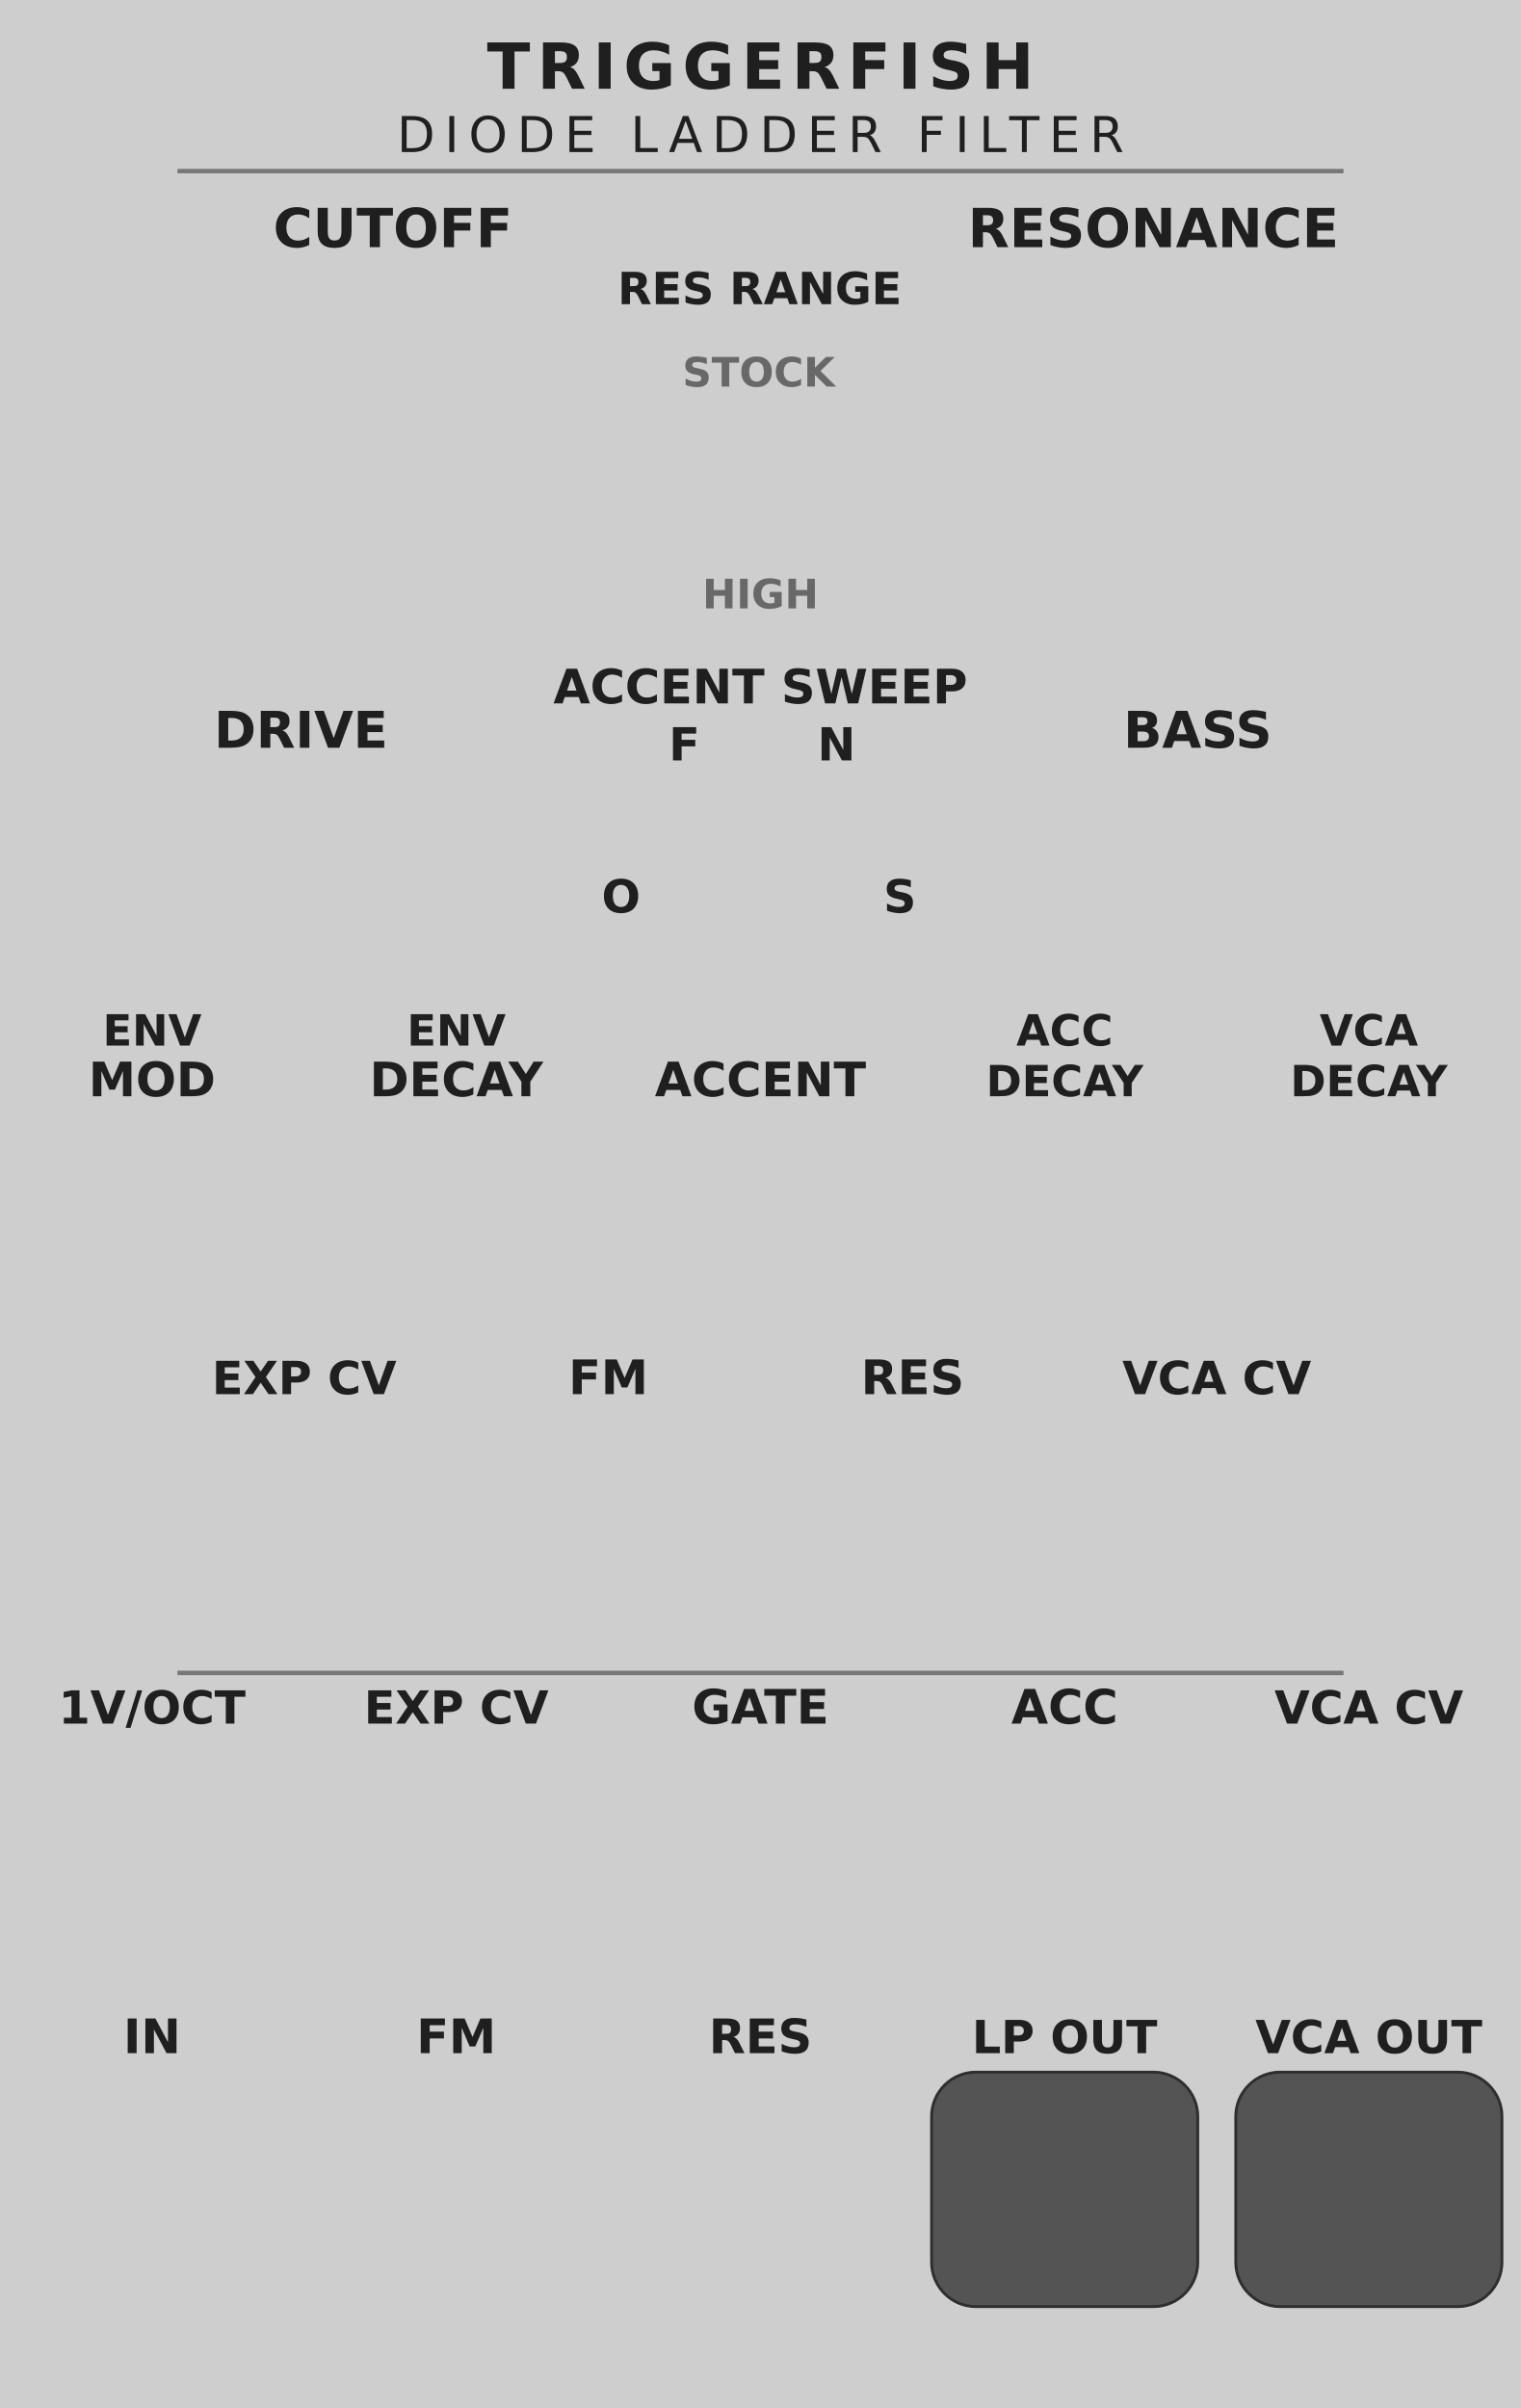
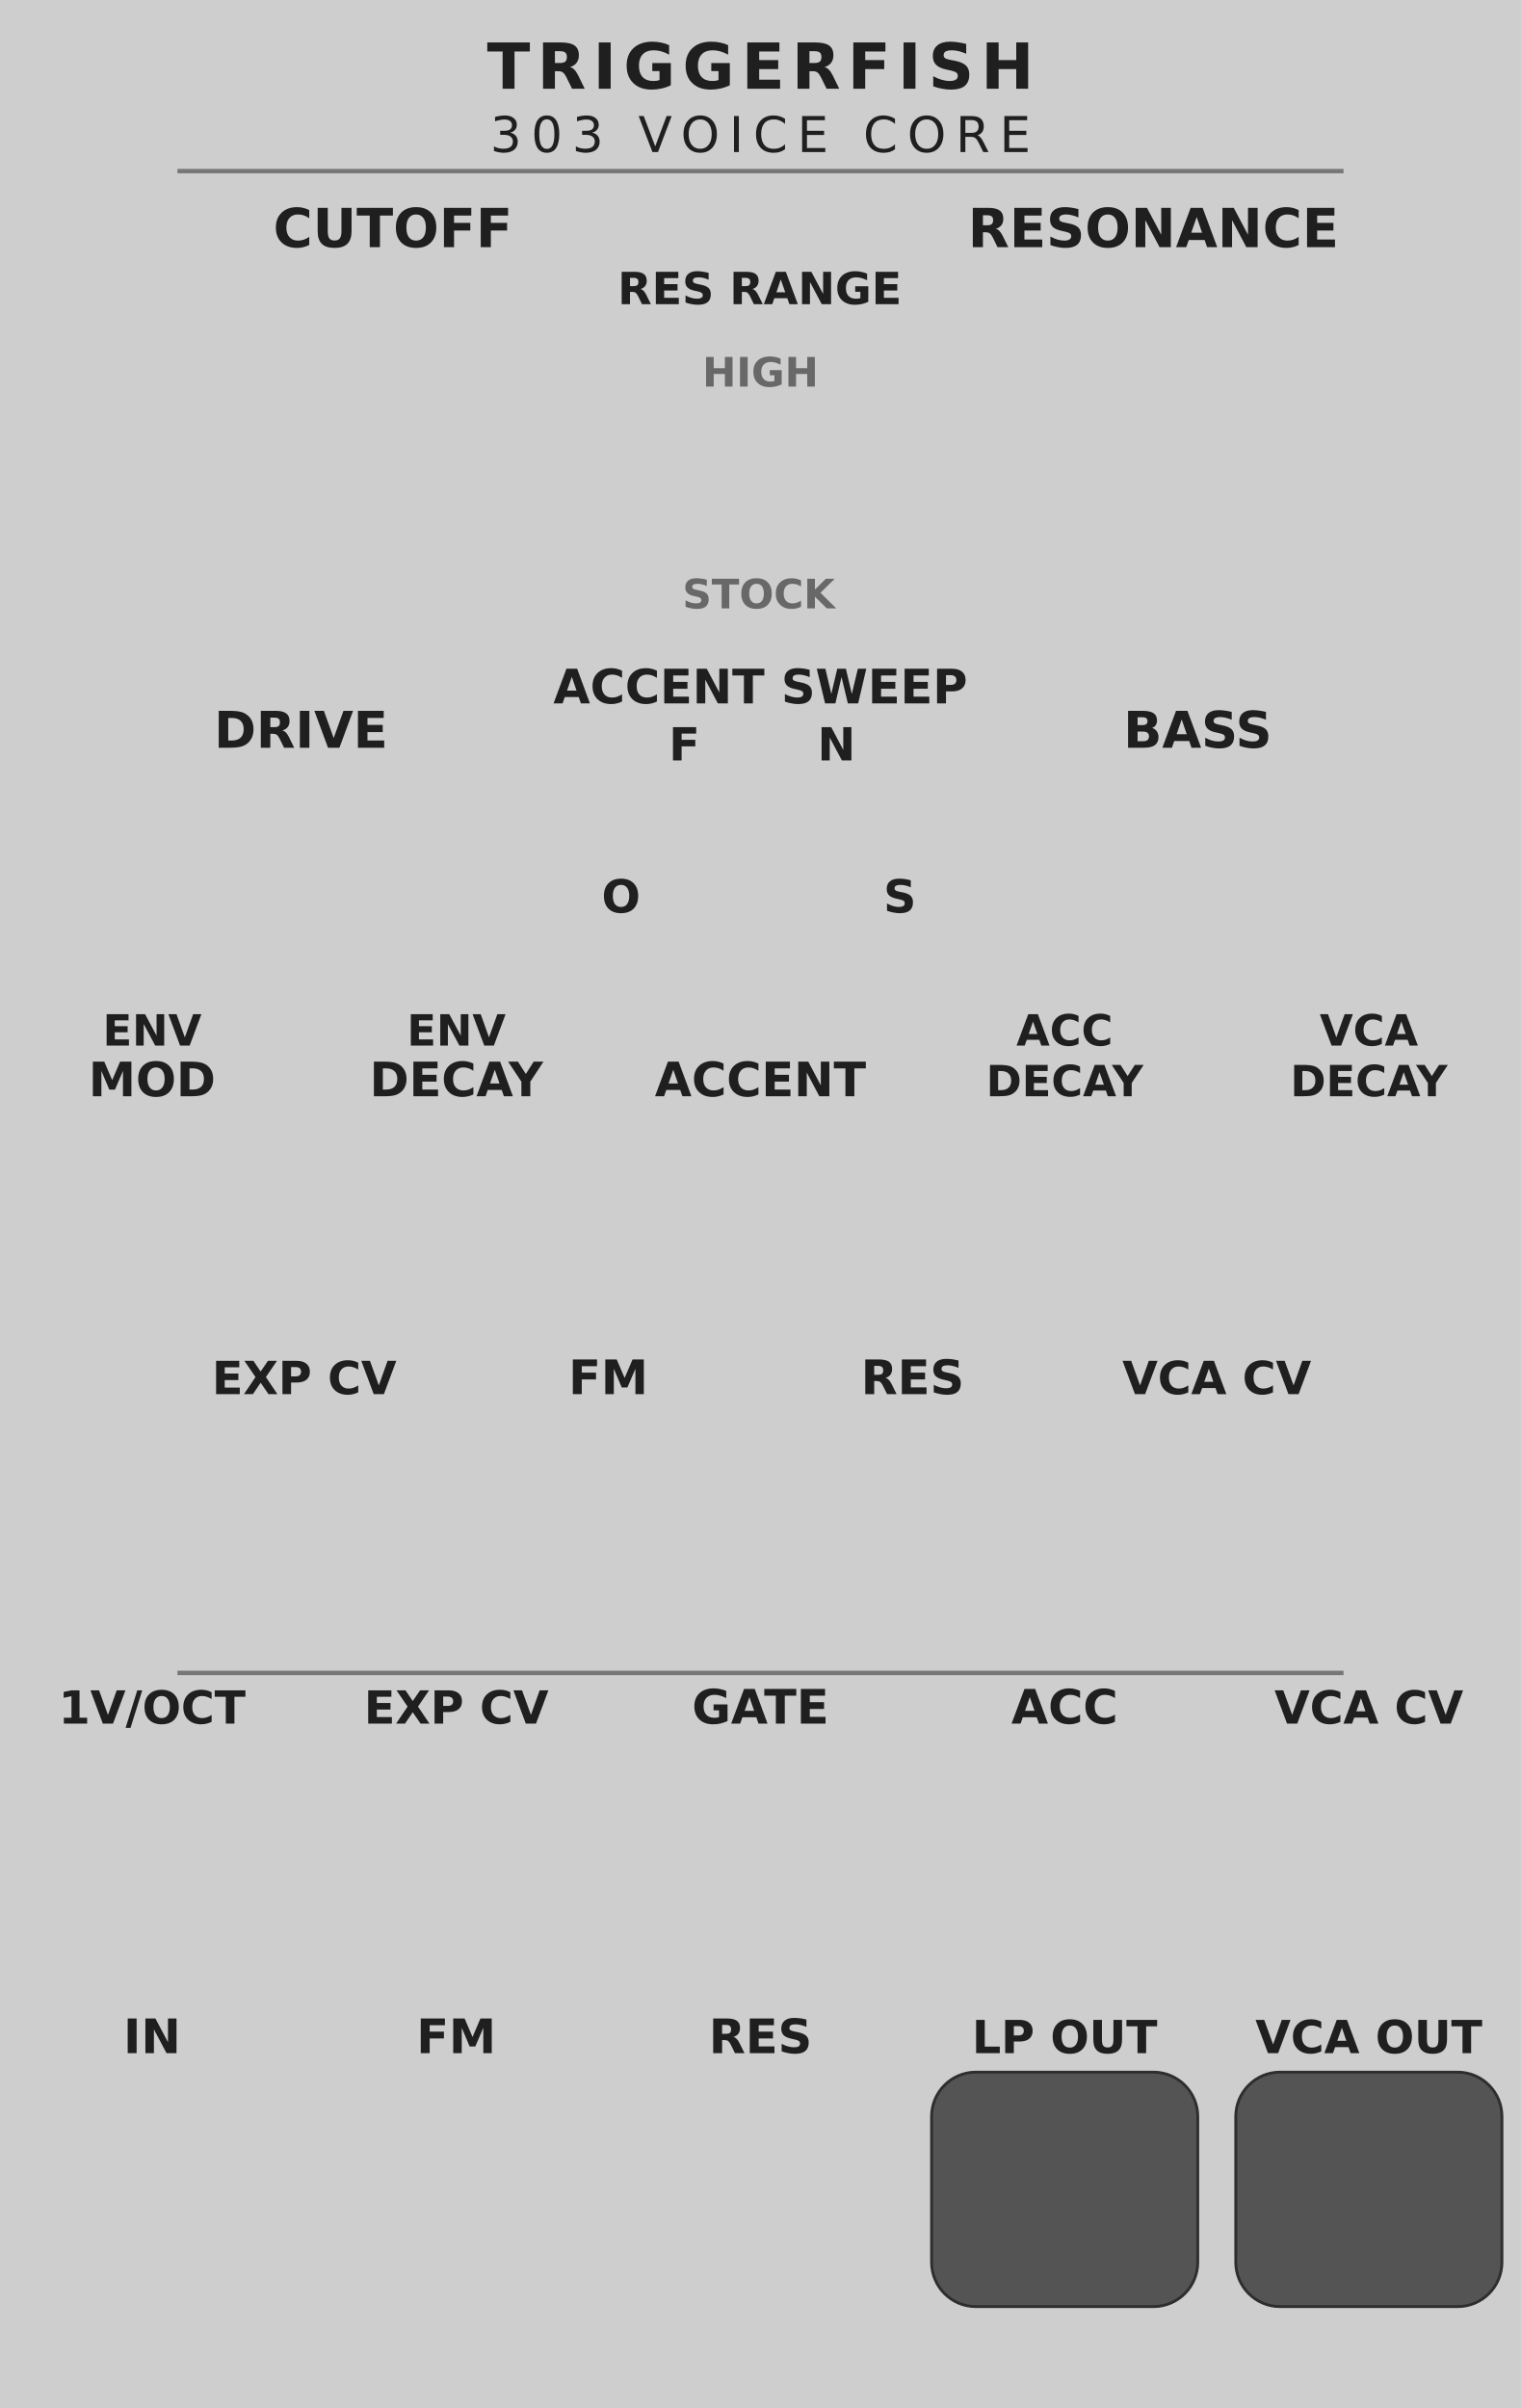
<svg xmlns="http://www.w3.org/2000/svg" width="240" height="380" viewBox="0 0 240 380">
  <rect width="240" height="380" fill="#cecece" />
  <path id="section-dividers" d="M28 27h184M28 264h184" stroke="#777" stroke-width="0.7" />
  <g font-family="DejaVu Sans, sans-serif" text-anchor="middle" fill="#1f1f1f">
    <text x="120" y="14" font-size="10" font-weight="bold" letter-spacing="1.1">TRIGGERFISH</text>
-     <text x="120" y="24" font-size="7.8" letter-spacing="1.5">DIODE LADDER FILTER</text>
+     <text x="120" y="24" font-size="7.8" letter-spacing="1.5">303 VOICE CORE</text>
    <text x="62" y="39" font-size="8.5" font-weight="bold">CUTOFF</text>
    <text x="182" y="39" font-size="8.5" font-weight="bold">RESONANCE</text>
    <text x="119.88" y="48" font-size="7" font-weight="bold" data-control="HIGH_RESONANCE">RES RANGE</text>
    <g fill="#686868">
-       <text x="119.722" y="61" font-size="6.4" font-weight="bold" data-control="HIGH_RESONANCE">STOCK</text>
-       <text x="120" y="96" font-size="6.4" font-weight="bold" data-control="HIGH_RESONANCE">HIGH</text>
+       <text x="120" y="61" font-size="6.4" font-weight="bold" data-control="HIGH_RESONANCE">HIGH</text>
+       <text x="119.722" y="96" font-size="6.4" font-weight="bold" data-control="HIGH_RESONANCE">STOCK</text>
    </g>
    <text x="47.5" y="118" font-size="8" font-weight="bold">DRIVE</text>
    <text x="120" y="111" font-size="7.5" font-weight="bold">ACCENT SWEEP</text>
    <text x="189" y="118" font-size="8" font-weight="bold">BASS</text>
    <text x="98" y="144" font-size="7.2" font-weight="bold">O</text>
    <text x="108" y="120" font-size="7.2" font-weight="bold">F</text>
    <text x="132" y="120" font-size="7.2" font-weight="bold">N</text>
    <text x="142" y="144" font-size="7.2" font-weight="bold">S</text>
    <text x="24" y="165" font-size="6.8" font-weight="bold">ENV</text>
    <text x="24" y="173" font-size="7.5" font-weight="bold">MOD</text>
    <text x="72" y="165" font-size="6.8" font-weight="bold">ENV</text>
    <text x="72" y="173" font-size="7.5" font-weight="bold">DECAY</text>
    <text x="120" y="173" font-size="7.5" font-weight="bold">ACCENT</text>
    <text x="168" y="165" font-size="6.8" font-weight="bold">ACC</text>
    <text x="168" y="173" font-size="6.8" font-weight="bold">DECAY</text>
    <text x="216" y="165" font-size="6.8" font-weight="bold">VCA</text>
    <text x="216" y="173" font-size="6.8" font-weight="bold">DECAY</text>
    <text x="48" y="220" font-size="7.2" font-weight="bold">EXP CV</text>
    <text x="96" y="220" font-size="7.5" font-weight="bold">FM</text>
    <text x="144" y="220" font-size="7.5" font-weight="bold">RES</text>
    <text x="192" y="220" font-size="7.2" font-weight="bold">VCA CV</text>
    <text x="24" y="272" font-size="7.2" font-weight="bold">1V/OCT</text>
    <text x="72" y="272" font-size="7.2" font-weight="bold">EXP CV</text>
    <text x="120" y="272" font-size="7.5" font-weight="bold">GATE</text>
    <text x="168" y="272" font-size="7.5" font-weight="bold">ACC</text>
    <text x="216" y="272" font-size="7.2" font-weight="bold">VCA CV</text>
    <text x="24" y="324" font-size="7.5" font-weight="bold">IN</text>
    <text x="72" y="324" font-size="7.5" font-weight="bold">FM</text>
    <text x="120" y="324" font-size="7.5" font-weight="bold">RES</text>
    <text x="168" y="324" font-size="7.2" font-weight="bold">LP OUT</text>
    <text x="216" y="324" font-size="7.2" font-weight="bold">VCA OUT</text>
  </g>
  <g id="output-jack-blocks" fill="#545454" stroke="#2e2e2e" stroke-width="0.45">
    <rect x="147" y="327" width="42" height="37" rx="7" />
    <rect x="195" y="327" width="42" height="37" rx="7" />
  </g>
</svg>
